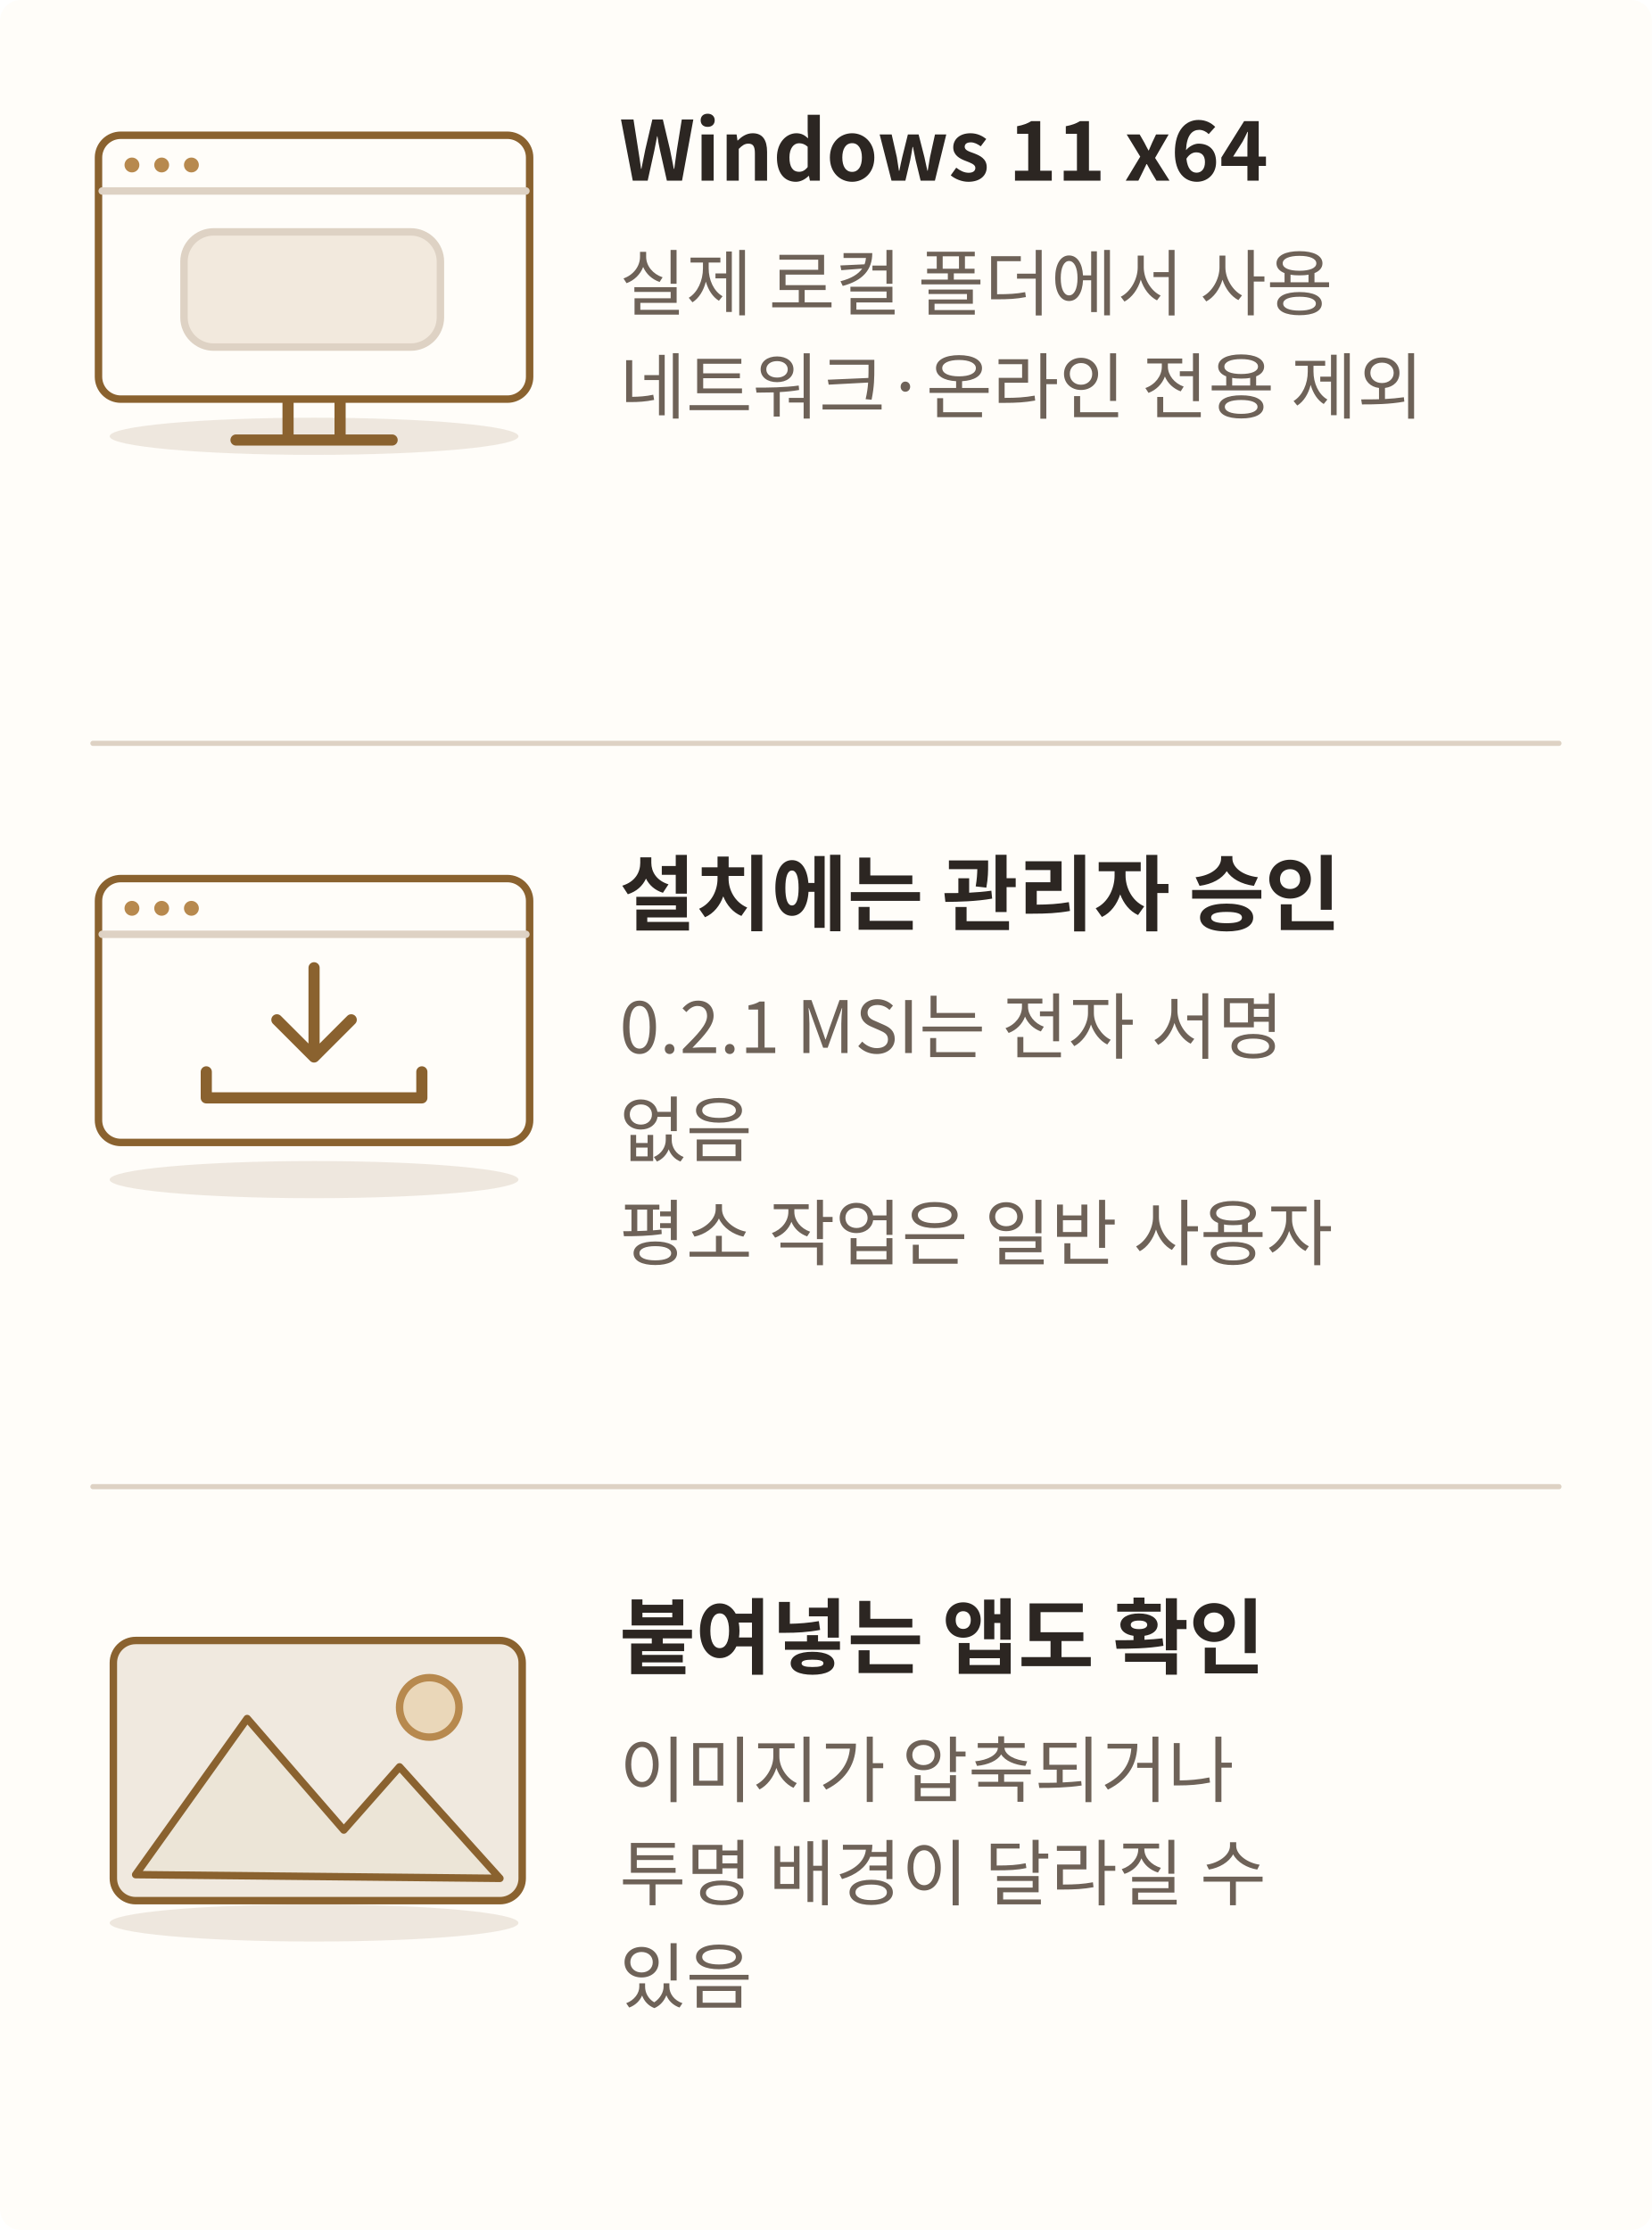
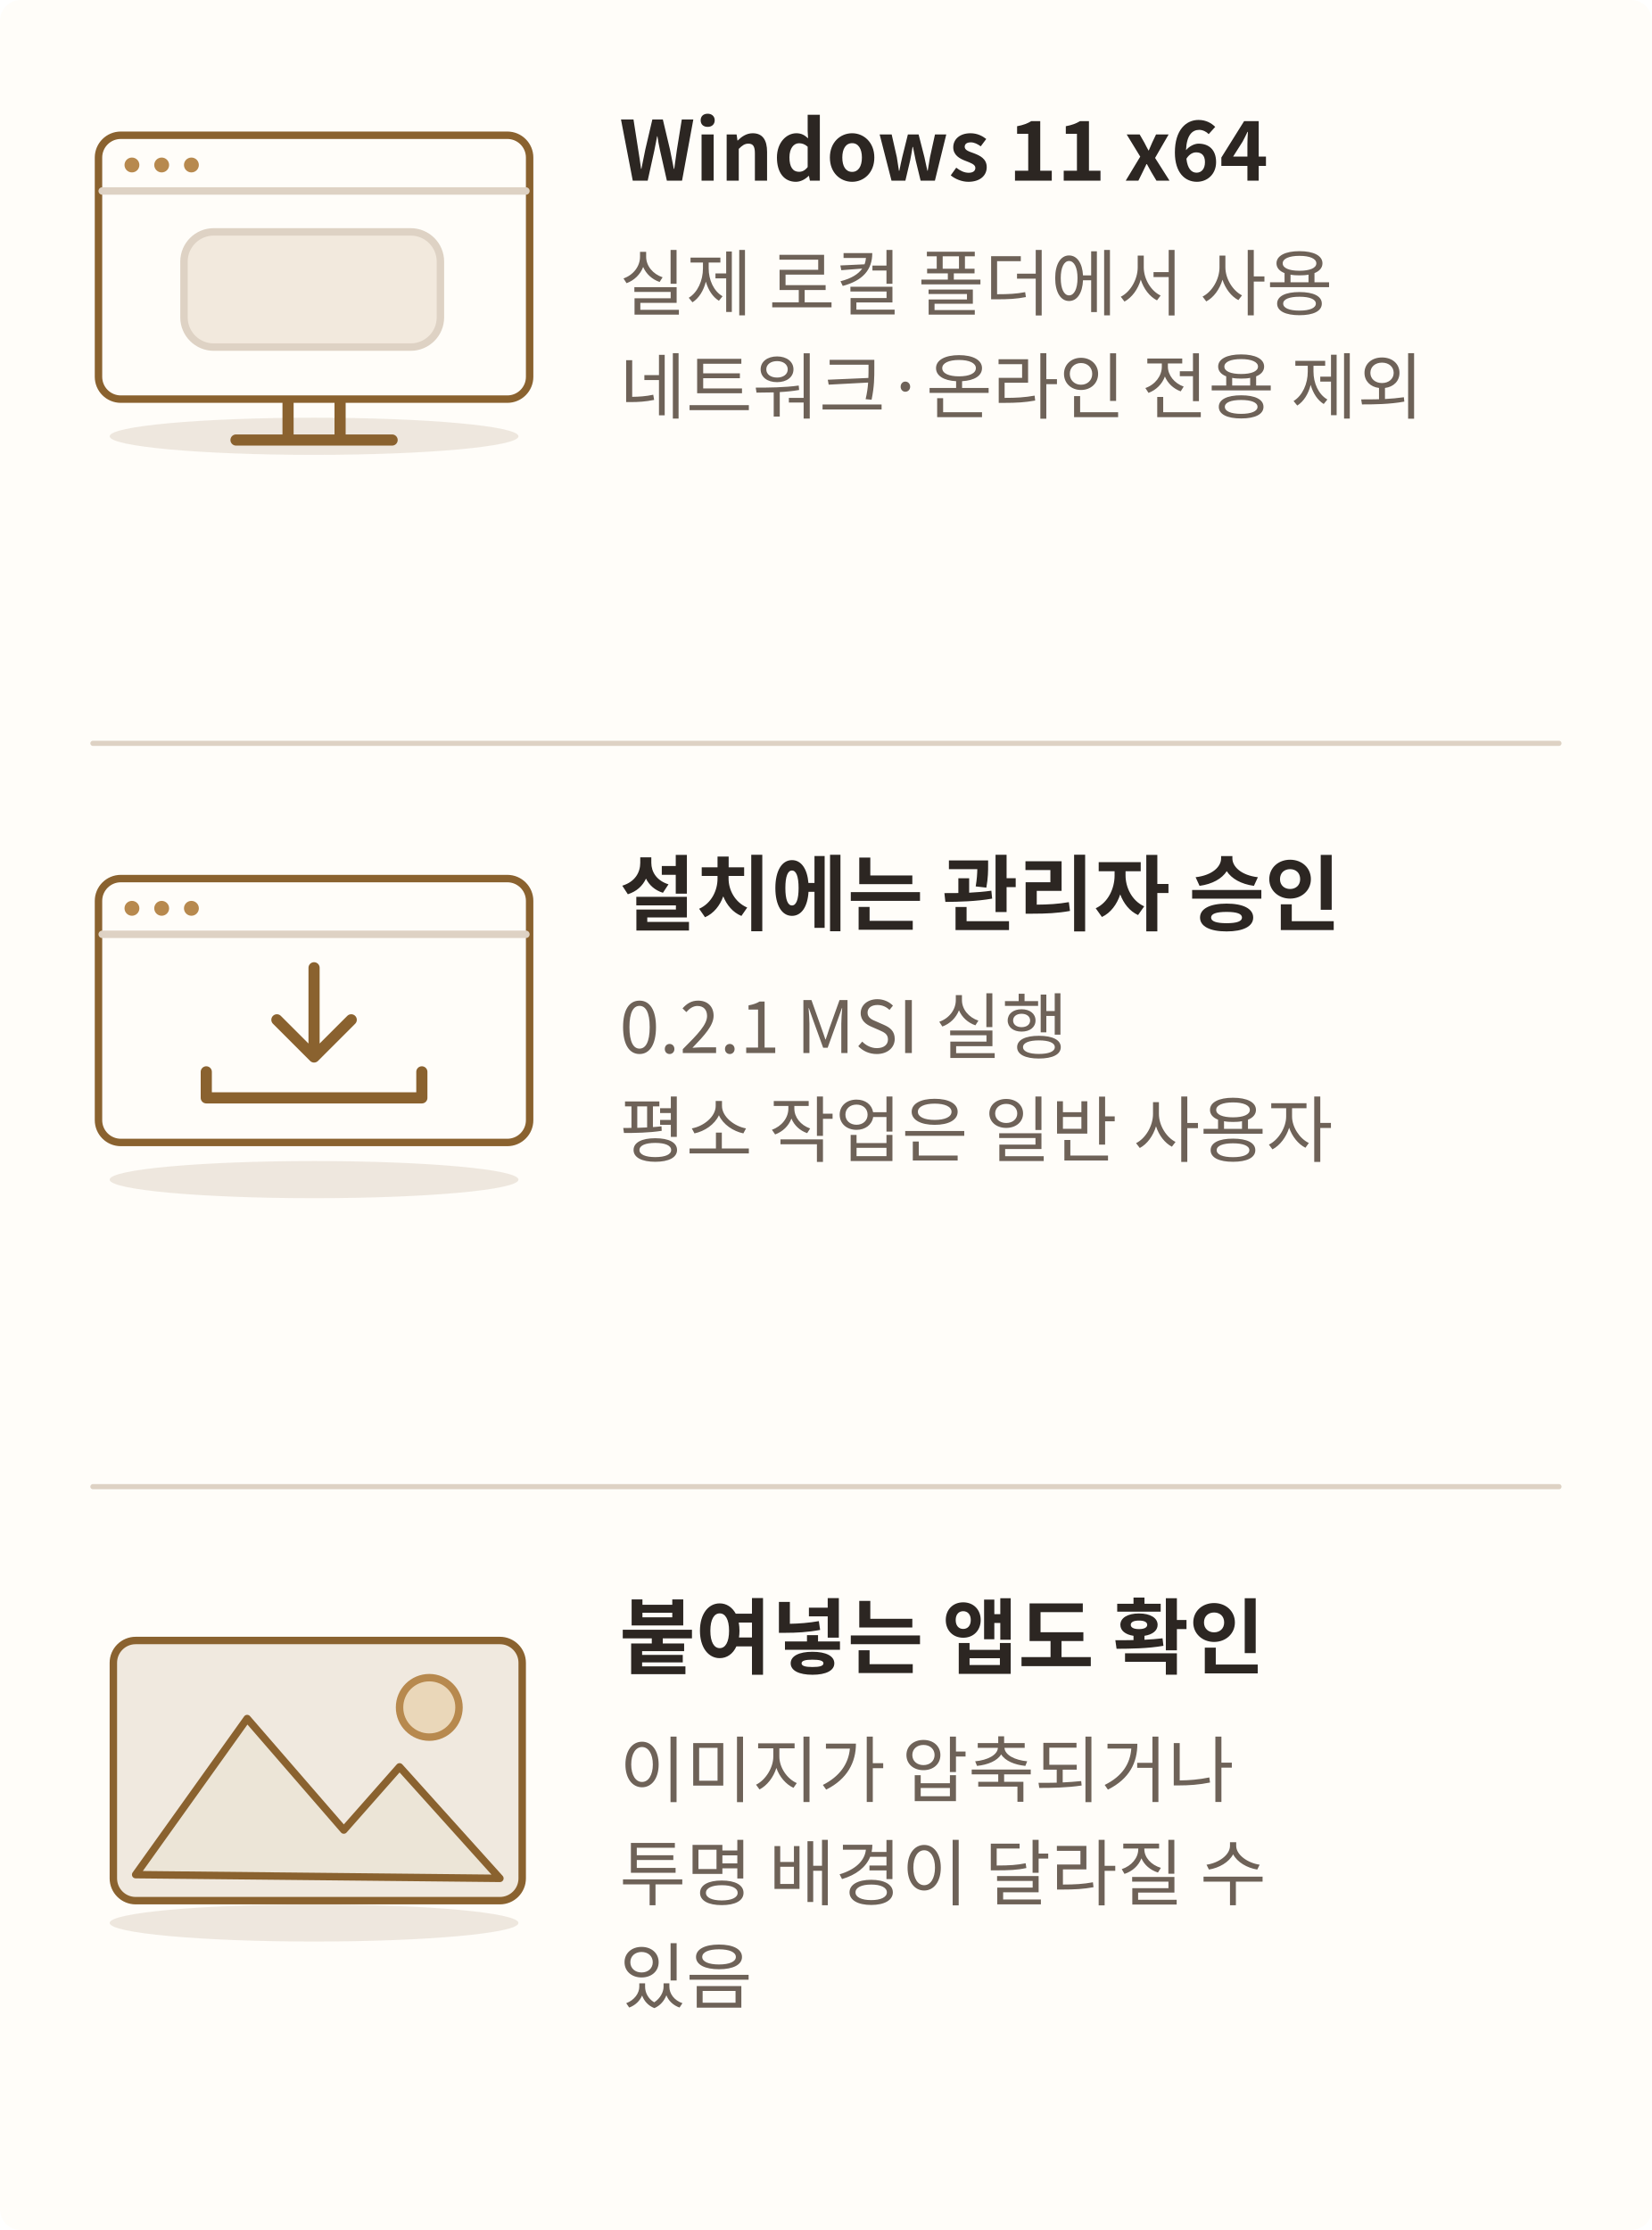
<svg xmlns="http://www.w3.org/2000/svg" width="320" height="432" viewBox="0 0 320 432" role="img" aria-labelledby="title desc">
  <g font-family="Noto Sans CJK KR, Noto Sans KR, Malgun Gothic, Segoe UI, sans-serif">
    <rect width="320" height="432" rx="4" fill="#fffdf9" />
    <g transform="translate(9 19) scale(.72)">
      <ellipse cx="72" cy="91" rx="55" ry="5" fill="#ded2c4" opacity=".5" />
      <rect x="14" y="10" width="116" height="71" rx="6" fill="#fffdf9" stroke="#8a622f" stroke-width="2" />
      <path d="M15 25H129" fill="none" stroke="#ded2c4" stroke-width="2" stroke-linecap="round" stroke-linejoin="round" />
      <circle cx="23" cy="18" r="2" fill="#b7894e" />
      <circle cx="31" cy="18" r="2" fill="#b7894e" />
      <circle cx="39" cy="18" r="2" fill="#b7894e" />
      <path d="M65 82V91M79 82V91M51 92H93" fill="none" stroke="#8a622f" stroke-width="3" stroke-linecap="round" stroke-linejoin="round" />
      <rect x="37" y="36" width="69" height="31" rx="8" fill="#f2e9dd" stroke="#ded2c4" stroke-width="2" />
    </g>
    <text x="120" y="35" font-size="16" fill="#2c2622" font-weight="700" text-anchor="start">Windows 11 x64</text>
    <text x="120" y="60" font-size="14" fill="#6e6258" font-weight="400" text-anchor="start">실제 로컬 폴더에서 사용</text>
    <text x="120" y="80" font-size="14" fill="#6e6258" font-weight="400" text-anchor="start">네트워크·온라인 전용 제외</text>
    <path d="M18 144H302" fill="none" stroke="#ded2c4" stroke-width="1" stroke-linecap="round" stroke-linejoin="round" />
    <g transform="translate(9 163) scale(.72)">
      <ellipse cx="72" cy="91" rx="55" ry="5" fill="#ded2c4" opacity=".5" />
      <rect x="14" y="10" width="116" height="71" rx="6" fill="#fffdf9" stroke="#8a622f" stroke-width="2" />
      <path d="M15 25H129" fill="none" stroke="#ded2c4" stroke-width="2" stroke-linecap="round" stroke-linejoin="round" />
      <circle cx="23" cy="18" r="2" fill="#b7894e" />
      <circle cx="31" cy="18" r="2" fill="#b7894e" />
      <circle cx="39" cy="18" r="2" fill="#b7894e" />
      <path d="M72 34V56M62 48L72 58L82 48" fill="none" stroke="#8a622f" stroke-width="3" stroke-linecap="round" stroke-linejoin="round" />
      <path d="M43 62V69H101V62" fill="none" stroke="#8a622f" stroke-width="3" stroke-linecap="round" stroke-linejoin="round" />
    </g>
    <text x="120" y="179" font-size="16" fill="#2c2622" font-weight="700" text-anchor="start">설치에는 관리자 승인</text>
-     <text x="120" y="204" font-size="14" fill="#6e6258" font-weight="400" text-anchor="start">0.2.1 MSI는 전자 서명</text>
-     <text x="120" y="224" font-size="14" fill="#6e6258" font-weight="400" text-anchor="start">없음</text>
-     <text x="120" y="244" font-size="14" fill="#6e6258" font-weight="400" text-anchor="start">평소 작업은 일반 사용자</text>
+     <text x="120" y="204" font-size="14" fill="#6e6258" font-weight="400" text-anchor="start">0.2.1 MSI 실행</text>
+     <text x="120" y="224" font-size="14" fill="#6e6258" font-weight="400" text-anchor="start">평소 작업은 일반 사용자</text>
    <path d="M18 288H302" fill="none" stroke="#ded2c4" stroke-width="1" stroke-linecap="round" stroke-linejoin="round" />
    <g transform="translate(9 307) scale(.72)">
      <ellipse cx="72" cy="91" rx="55" ry="5" fill="#ded2c4" opacity=".5" />
      <rect x="18" y="15" width="110" height="70" rx="6" fill="#f0e9df" stroke="#8a622f" stroke-width="2" />
      <circle cx="103" cy="33" r="8" fill="#ead7b9" stroke="#b7894e" stroke-width="2" />
      <path d="M24 78L54 36L80 66L95 49L122 79Z" fill="#ece5d7" stroke="#8a622f" stroke-width="2" stroke-linecap="round" stroke-linejoin="round" />
    </g>
    <text x="120" y="323" font-size="16" fill="#2c2622" font-weight="700" text-anchor="start">붙여넣는 앱도 확인</text>
    <text x="120" y="348" font-size="14" fill="#6e6258" font-weight="400" text-anchor="start">이미지가 압축되거나</text>
    <text x="120" y="368" font-size="14" fill="#6e6258" font-weight="400" text-anchor="start">투명 배경이 달라질 수</text>
    <text x="120" y="388" font-size="14" fill="#6e6258" font-weight="400" text-anchor="start">있음</text>
  </g>
</svg>
